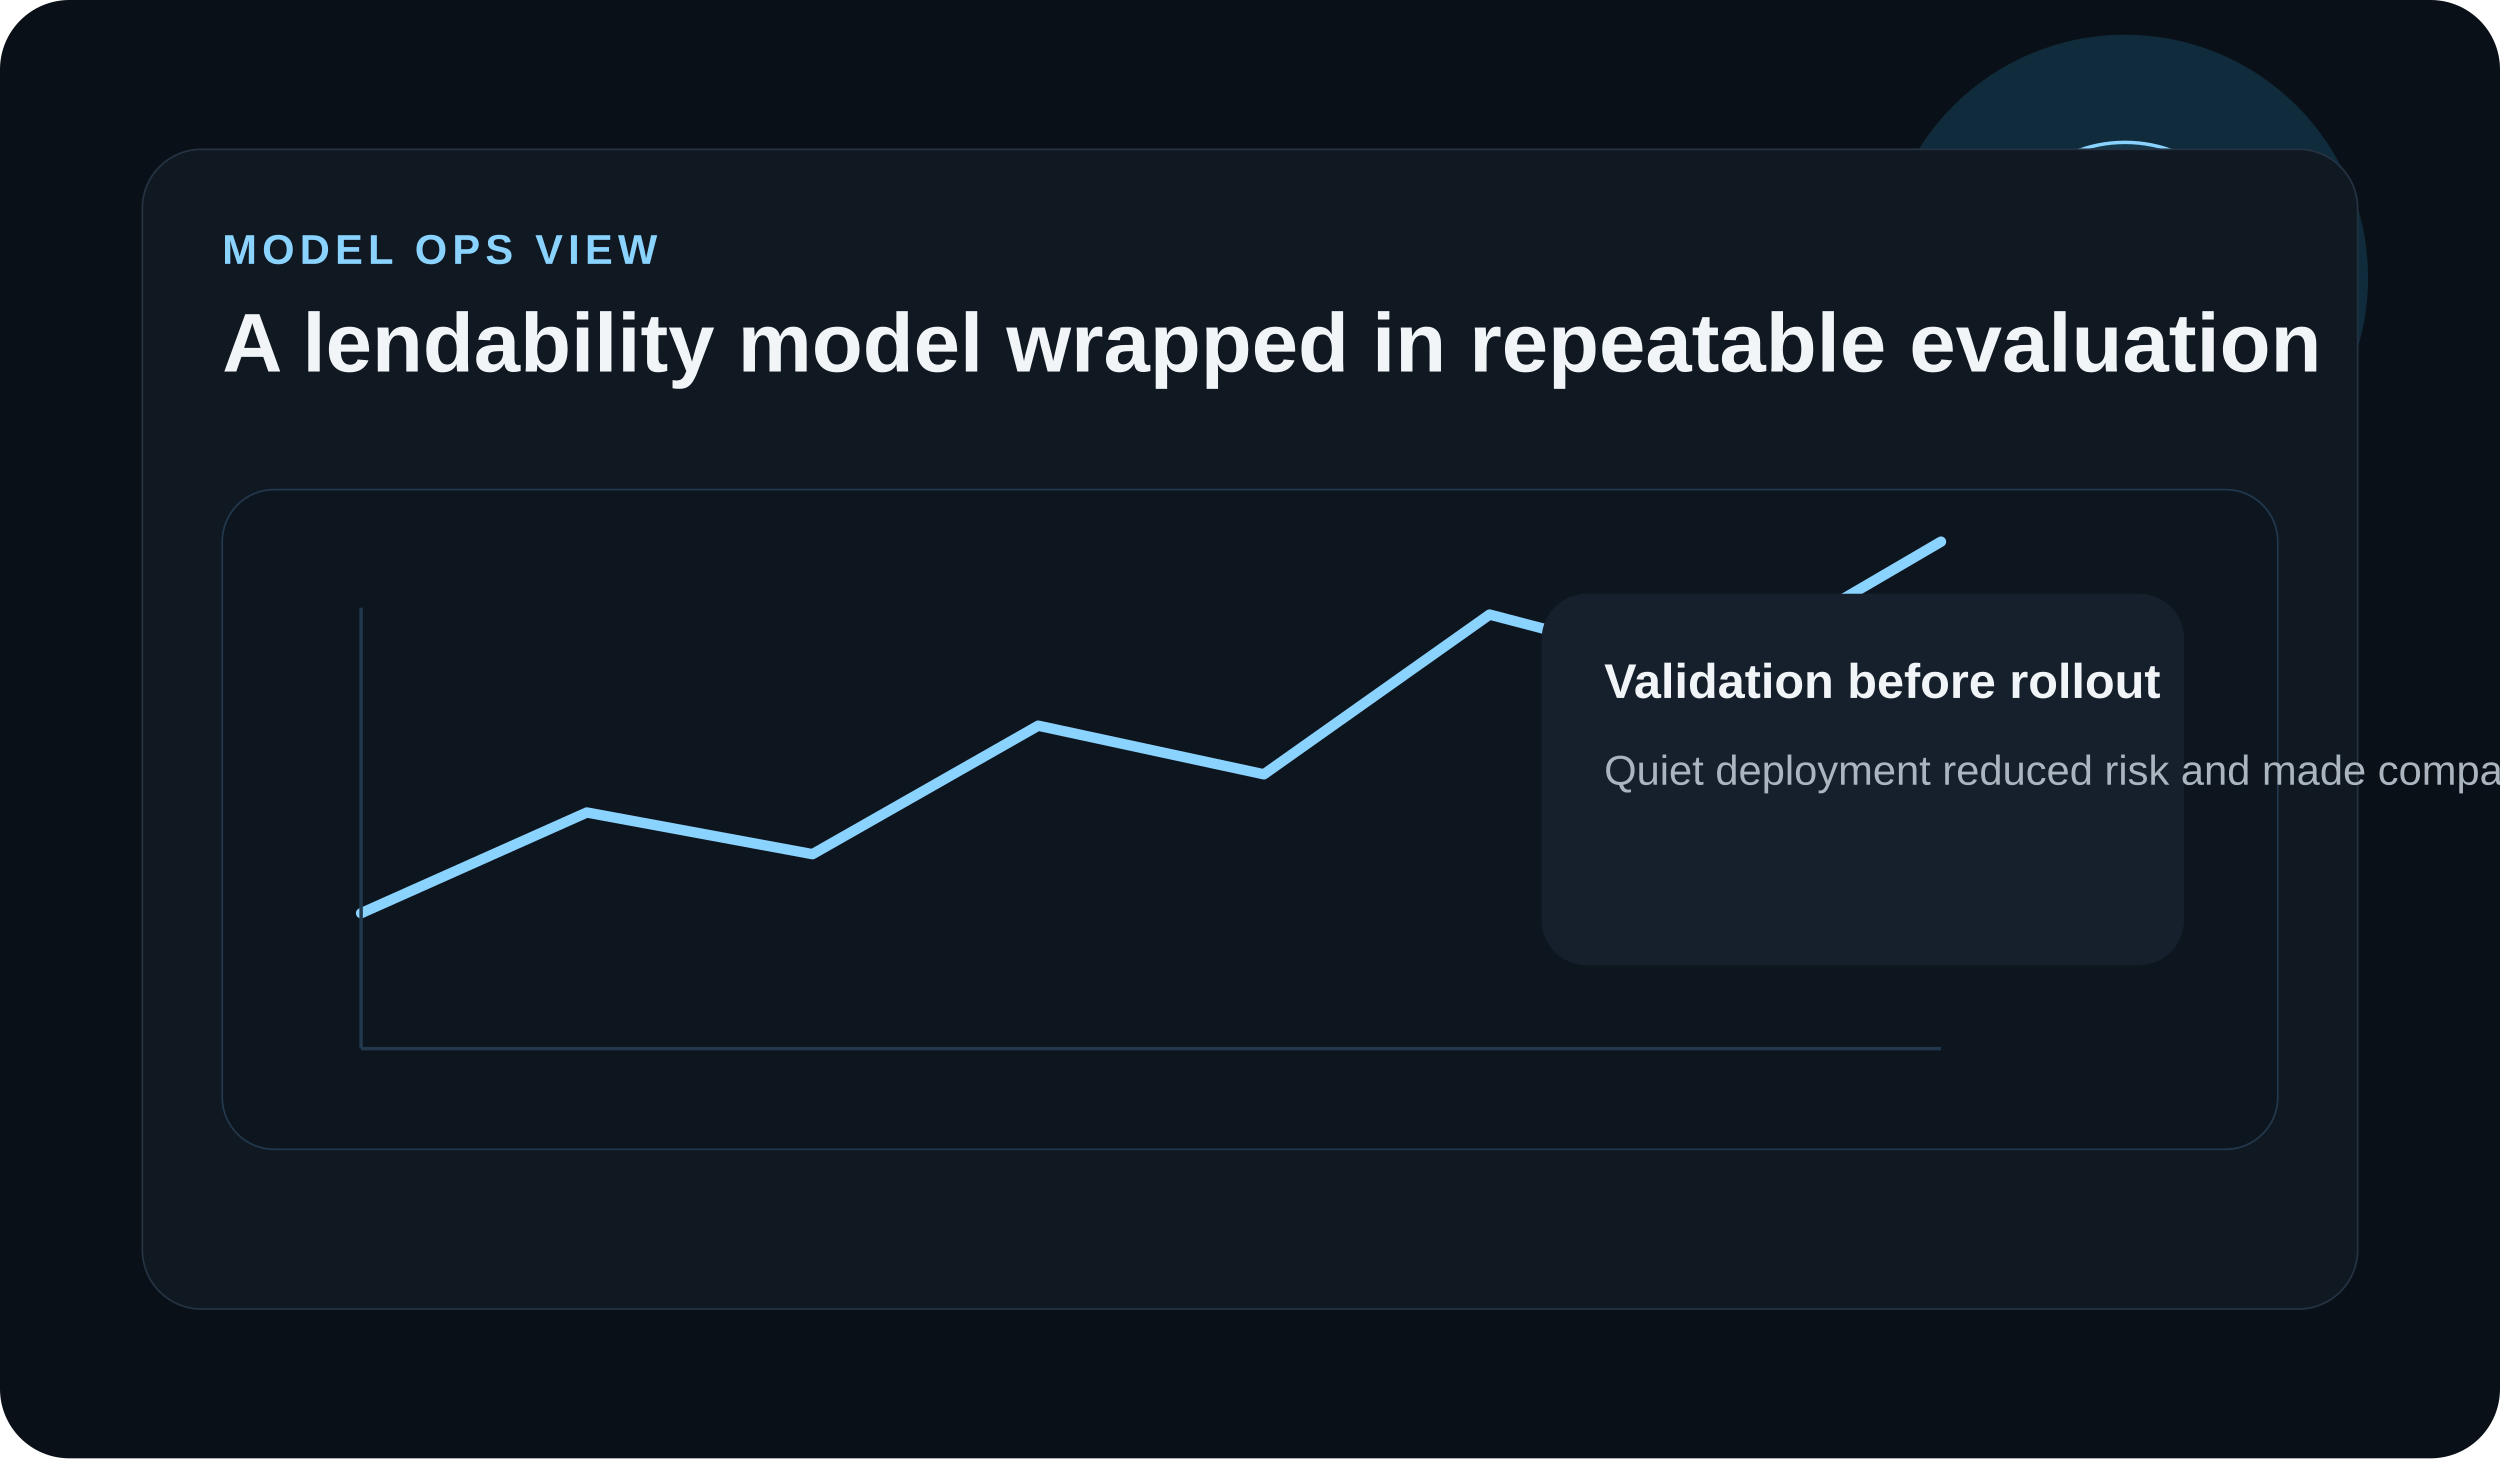
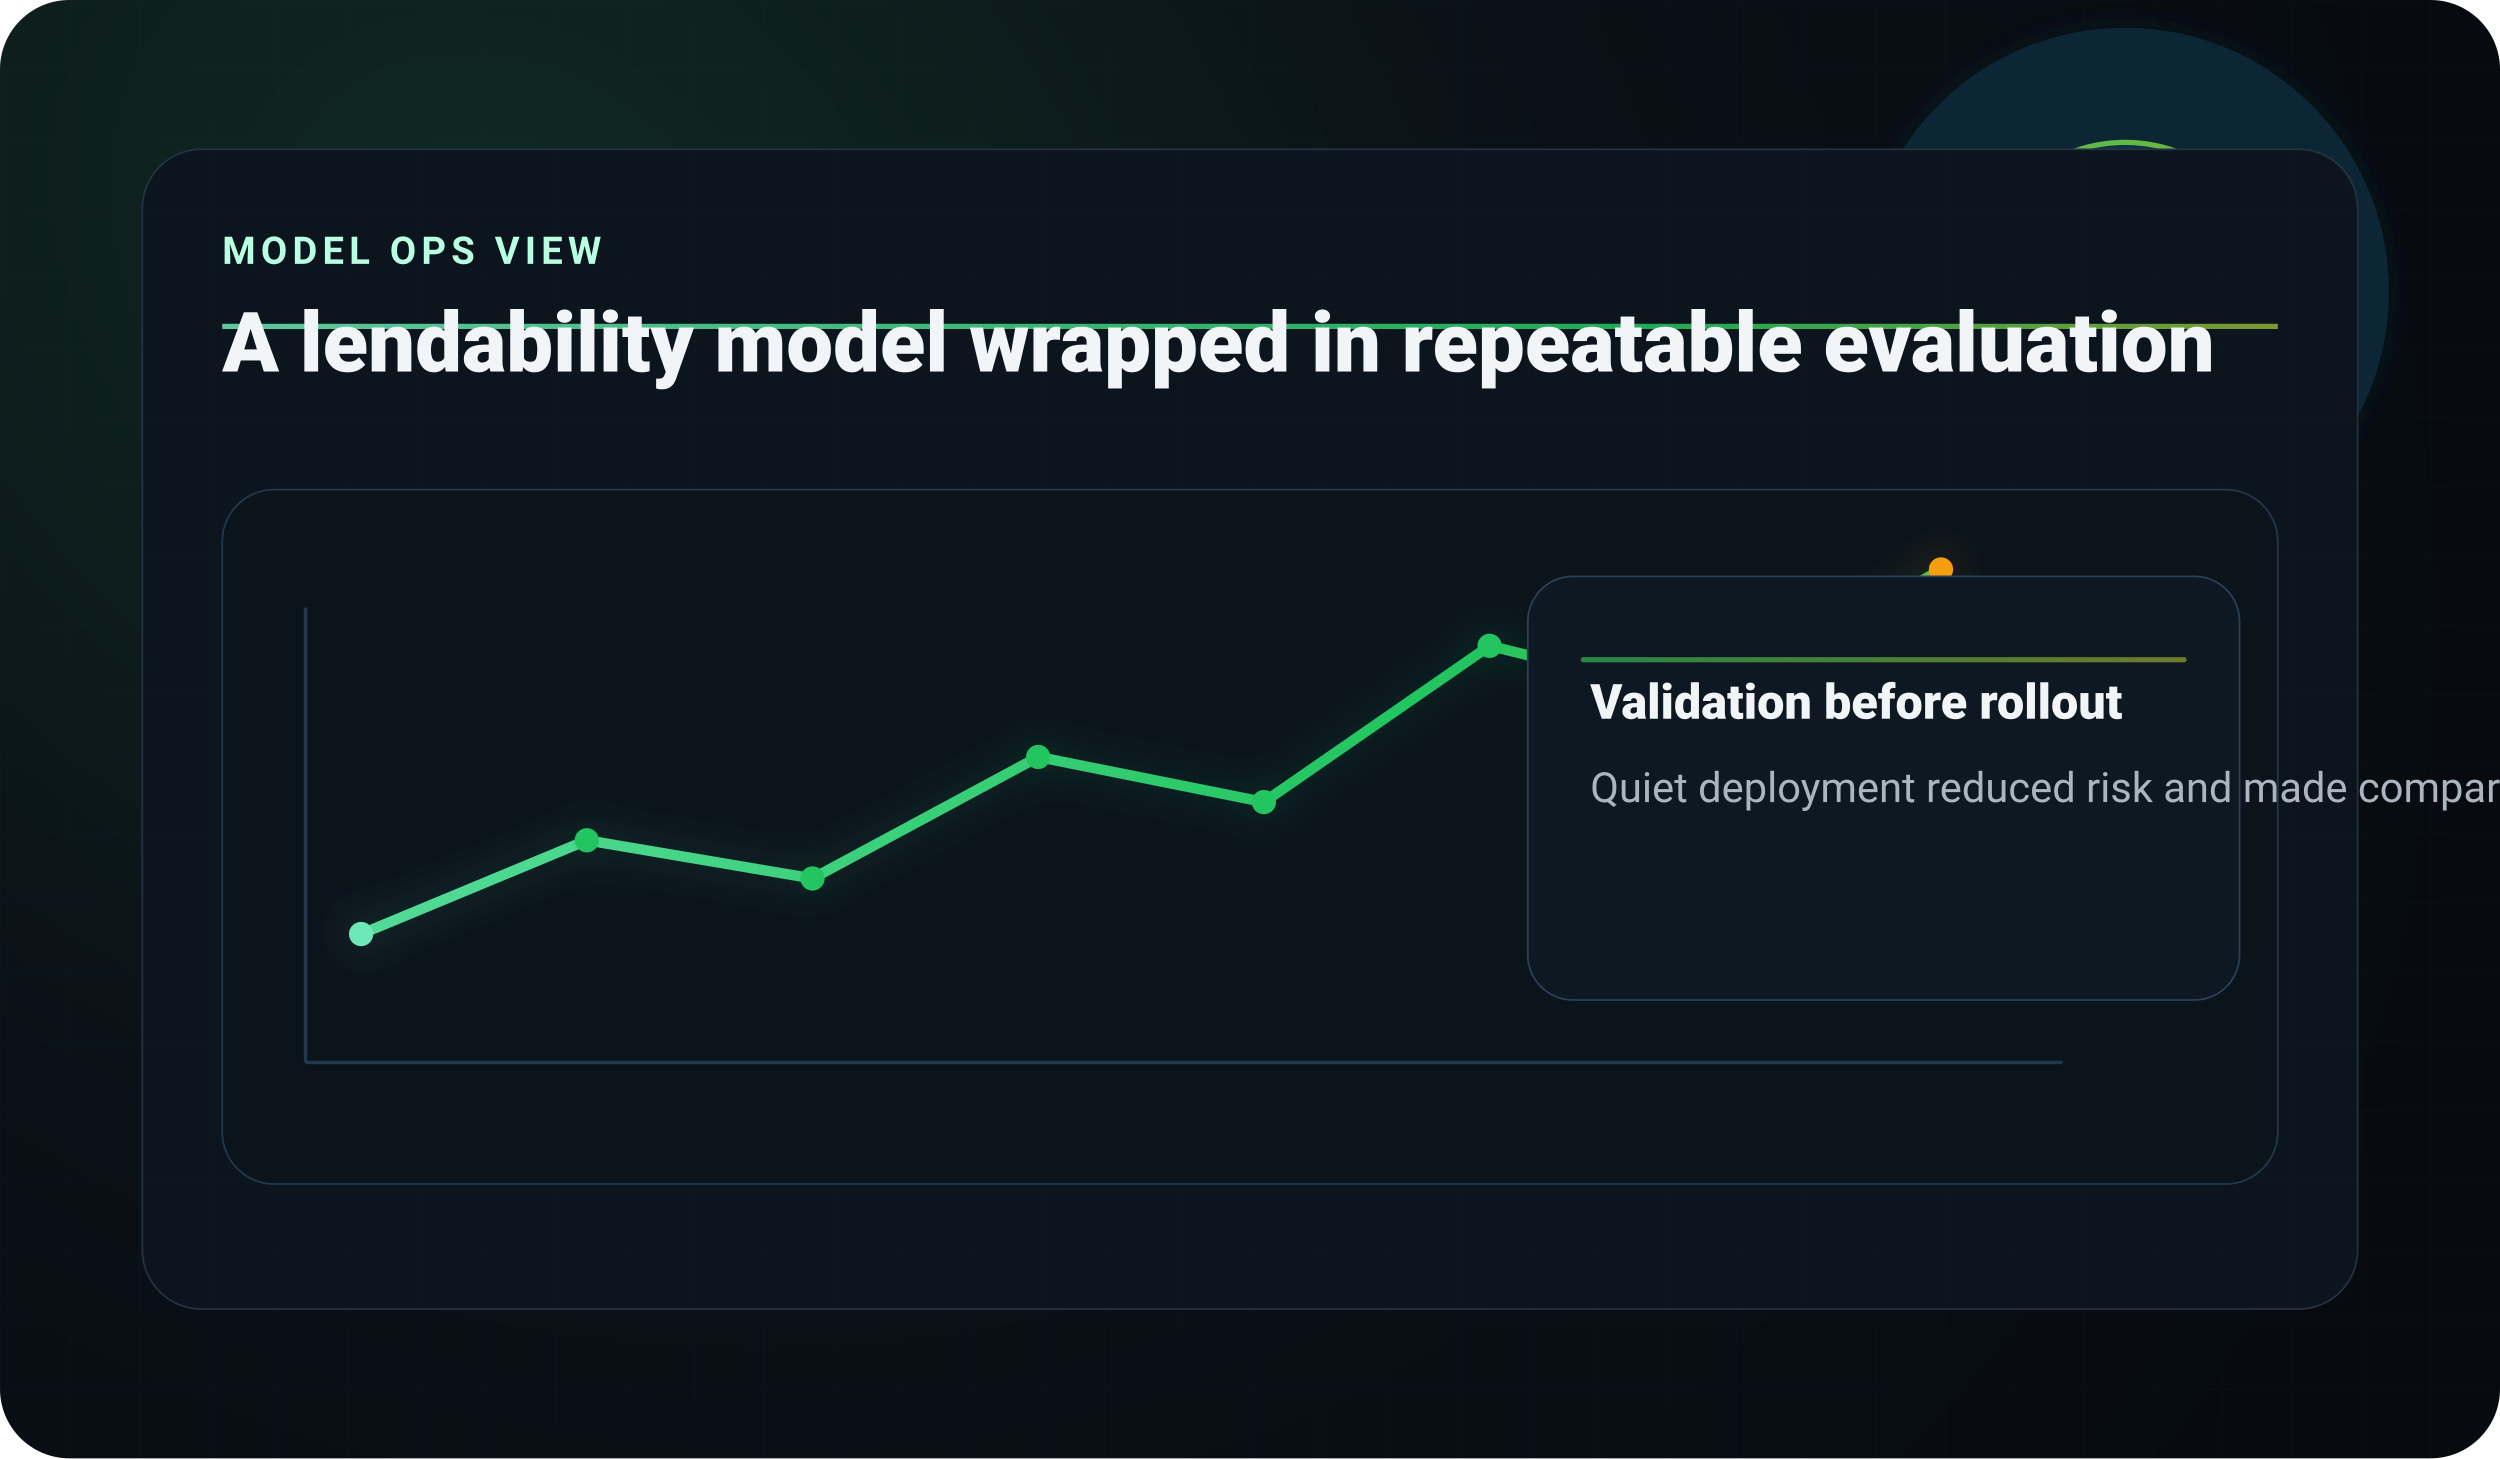
- <svg xmlns="http://www.w3.org/2000/svg" width="1440" height="840" viewBox="0 0 1440 840" fill="none">
-   <rect width="1440" height="840" rx="40" fill="#0A1017" />
-   <circle cx="1224" cy="160" r="140" fill="#102B3B" />
-   <circle cx="1224" cy="160" r="78" fill="#15384B" stroke="#8BD3FF" stroke-width="2" />
-   <rect x="82" y="86" width="1276" height="668" rx="34" fill="#101822" stroke="#243242" />
-   <text x="128" y="152" fill="#8BD3FF" font-family="Arial, sans-serif" font-size="24" font-weight="700" letter-spacing="3">MODEL OPS VIEW</text>
-   <text x="128" y="214" fill="#F2F5F7" font-family="Arial, sans-serif" font-size="48" font-weight="700">A lendability model wrapped in repeatable evaluation</text>
-   <rect x="128" y="282" width="1184" height="380" rx="30" fill="#0D151E" stroke="#22384D" />
-   <polyline points="208,526 338,468 468,492 598,418 728,446 858,354 988,388 1118,312" fill="none" stroke="#8BD3FF" stroke-width="6" stroke-linecap="round" stroke-linejoin="round" />
-   <line x1="208" y1="604" x2="1118" y2="604" stroke="#22384D" stroke-width="2" />
-   <line x1="208" y1="350" x2="208" y2="604" stroke="#22384D" stroke-width="2" />
-   <rect x="888" y="342" width="370" height="214" rx="26" fill="#16202C" />
-   <text x="924" y="402" fill="#F2F5F7" font-family="Arial, sans-serif" font-size="28" font-weight="700">Validation before rollout</text>
-   <text x="924" y="452" fill="#AAB5BF" font-family="Arial, sans-serif" font-size="24">Quiet deployment reduced risk and made comparison more credible.</text>
+ <svg xmlns="http://www.w3.org/2000/svg" width="1440" height="840" viewBox="0 0 1440 840" fill="none" role="img" aria-label="Reproducible model training system hero visual">
+   <defs>
+     <radialGradient id="bgRadial" cx="0" cy="0" r="1" gradientUnits="userSpaceOnUse" gradientTransform="translate(300 150) rotate(35) scale(1220 980)">
+       <stop stop-color="#102A22" />
+       <stop offset="0.55" stop-color="#0A1017" />
+       <stop offset="1" stop-color="#070B10" />
+     </radialGradient>
+     <linearGradient id="accent" x1="160" y1="90" x2="1320" y2="760" gradientUnits="userSpaceOnUse">
+       <stop stop-color="#6EE7B7" />
+       <stop offset="0.55" stop-color="#22C55E" />
+       <stop offset="1" stop-color="#F59E0B" />
+     </linearGradient>
+     <pattern id="grid" width="40" height="40" patternUnits="userSpaceOnUse">
+       <path d="M40 0H0V40" fill="none" stroke="#2A3A4C" stroke-width="1" opacity="0.55" />
+     </pattern>
+     <filter id="glow" x="-20%" y="-20%" width="140%" height="140%">
+       <feGaussianBlur stdDeviation="12" result="blur" />
+       <feColorMatrix in="blur" type="matrix" values="1 0 0 0 0  0 1 0 0 0  0 0 1 0 0  0 0 0 0.28 0" result="glow" />
+       <feMerge>
+         <feMergeNode in="glow" />
+         <feMergeNode in="SourceGraphic" />
+       </feMerge>
+     </filter>
+   </defs>
+   <rect width="1440" height="840" rx="40" fill="url(#bgRadial)" />
+   <rect width="1440" height="840" rx="40" fill="url(#grid)" opacity="0.14" />
+   <g filter="url(#glow)">
+     <circle cx="1224" cy="168" r="152" fill="#0F2636" />
+     <circle cx="1224" cy="168" r="86" fill="#0E3043" stroke="url(#accent)" stroke-width="3" />
+     <path d="M1168 168H1280" stroke="url(#accent)" stroke-width="3" stroke-linecap="round" opacity="0.8" />
+     <path d="M1224 112V224" stroke="url(#accent)" stroke-width="3" stroke-linecap="round" opacity="0.8" />
+     <circle cx="1224" cy="168" r="10" fill="#6EE7B7" />
+   </g>
+   <rect x="82" y="86" width="1276" height="668" rx="34" fill="#0C141D" stroke="#243242" />
+   <rect x="82" y="86" width="1276" height="668" rx="34" fill="url(#grid)" opacity="0.1" />
+   <path d="M128 188H1312" stroke="url(#accent)" stroke-width="3" opacity="0.85" />
+   <text x="128" y="152" fill="#B9FFE1" font-family="ui-sans-serif, system-ui, -apple-system, Segoe UI, Roboto, Arial" font-size="22" font-weight="750" letter-spacing="3">MODEL OPS VIEW</text>
+   <text x="128" y="214" fill="#F2F5F7" font-family="ui-sans-serif, system-ui, -apple-system, Segoe UI, Roboto, Arial" font-size="48" font-weight="800">A lendability model wrapped in repeatable evaluation</text>
+   <rect x="128" y="282" width="1184" height="400" rx="30" fill="#0B131B" stroke="#22384D" />
+   <path d="M176 612H1188" stroke="#22384D" stroke-width="2" />
+   <path d="M176 350V612" stroke="#22384D" stroke-width="2" />
+   <g filter="url(#glow)">
+     <polyline points="208,538 338,484 468,506 598,436 728,462 858,372 988,404 1118,328" fill="none" stroke="url(#accent)" stroke-width="6" stroke-linecap="round" stroke-linejoin="round" />
+     <circle cx="208" cy="538" r="7" fill="#6EE7B7" />
+     <circle cx="338" cy="484" r="7" fill="#22C55E" />
+     <circle cx="468" cy="506" r="7" fill="#22C55E" />
+     <circle cx="598" cy="436" r="7" fill="#22C55E" />
+     <circle cx="728" cy="462" r="7" fill="#22C55E" />
+     <circle cx="858" cy="372" r="7" fill="#22C55E" />
+     <circle cx="988" cy="404" r="7" fill="#F59E0B" />
+     <circle cx="1118" cy="328" r="7" fill="#F59E0B" />
+   </g>
+   <rect x="880" y="332" width="410" height="244" rx="26" fill="#0E1822" stroke="#2B4158" />
+   <path d="M912 380H1258" stroke="url(#accent)" stroke-width="3" stroke-linecap="round" opacity="0.65" />
+   <text x="916" y="414" fill="#F2F5F7" font-family="ui-sans-serif, system-ui, -apple-system, Segoe UI, Roboto, Arial" font-size="28" font-weight="800">Validation before rollout</text>
+   <text x="916" y="462" fill="#AAB5BF" font-family="ui-sans-serif, system-ui, -apple-system, Segoe UI, Roboto, Arial" font-size="24">Quiet deployment reduced risk and made comparison more credible.</text>
</svg>
